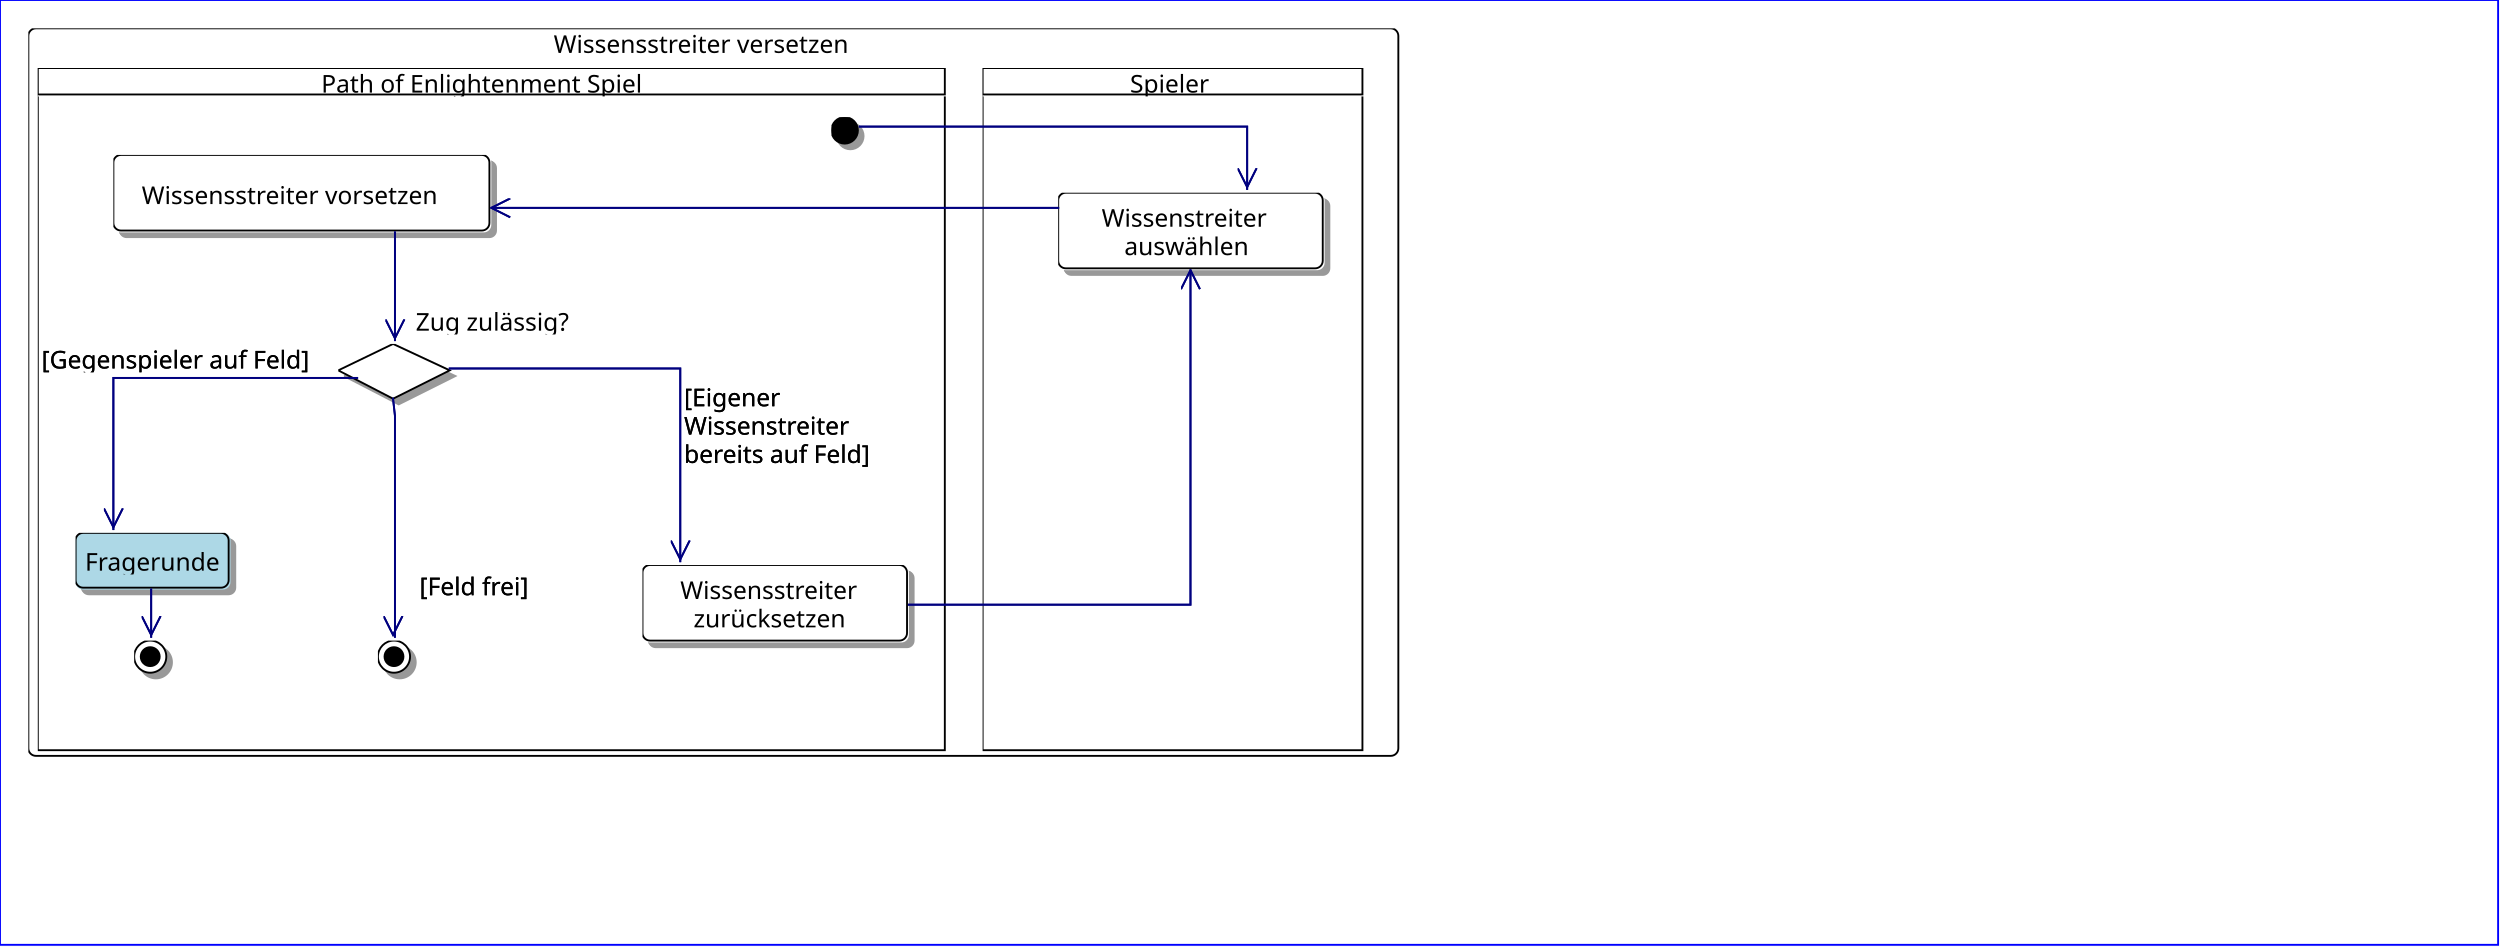
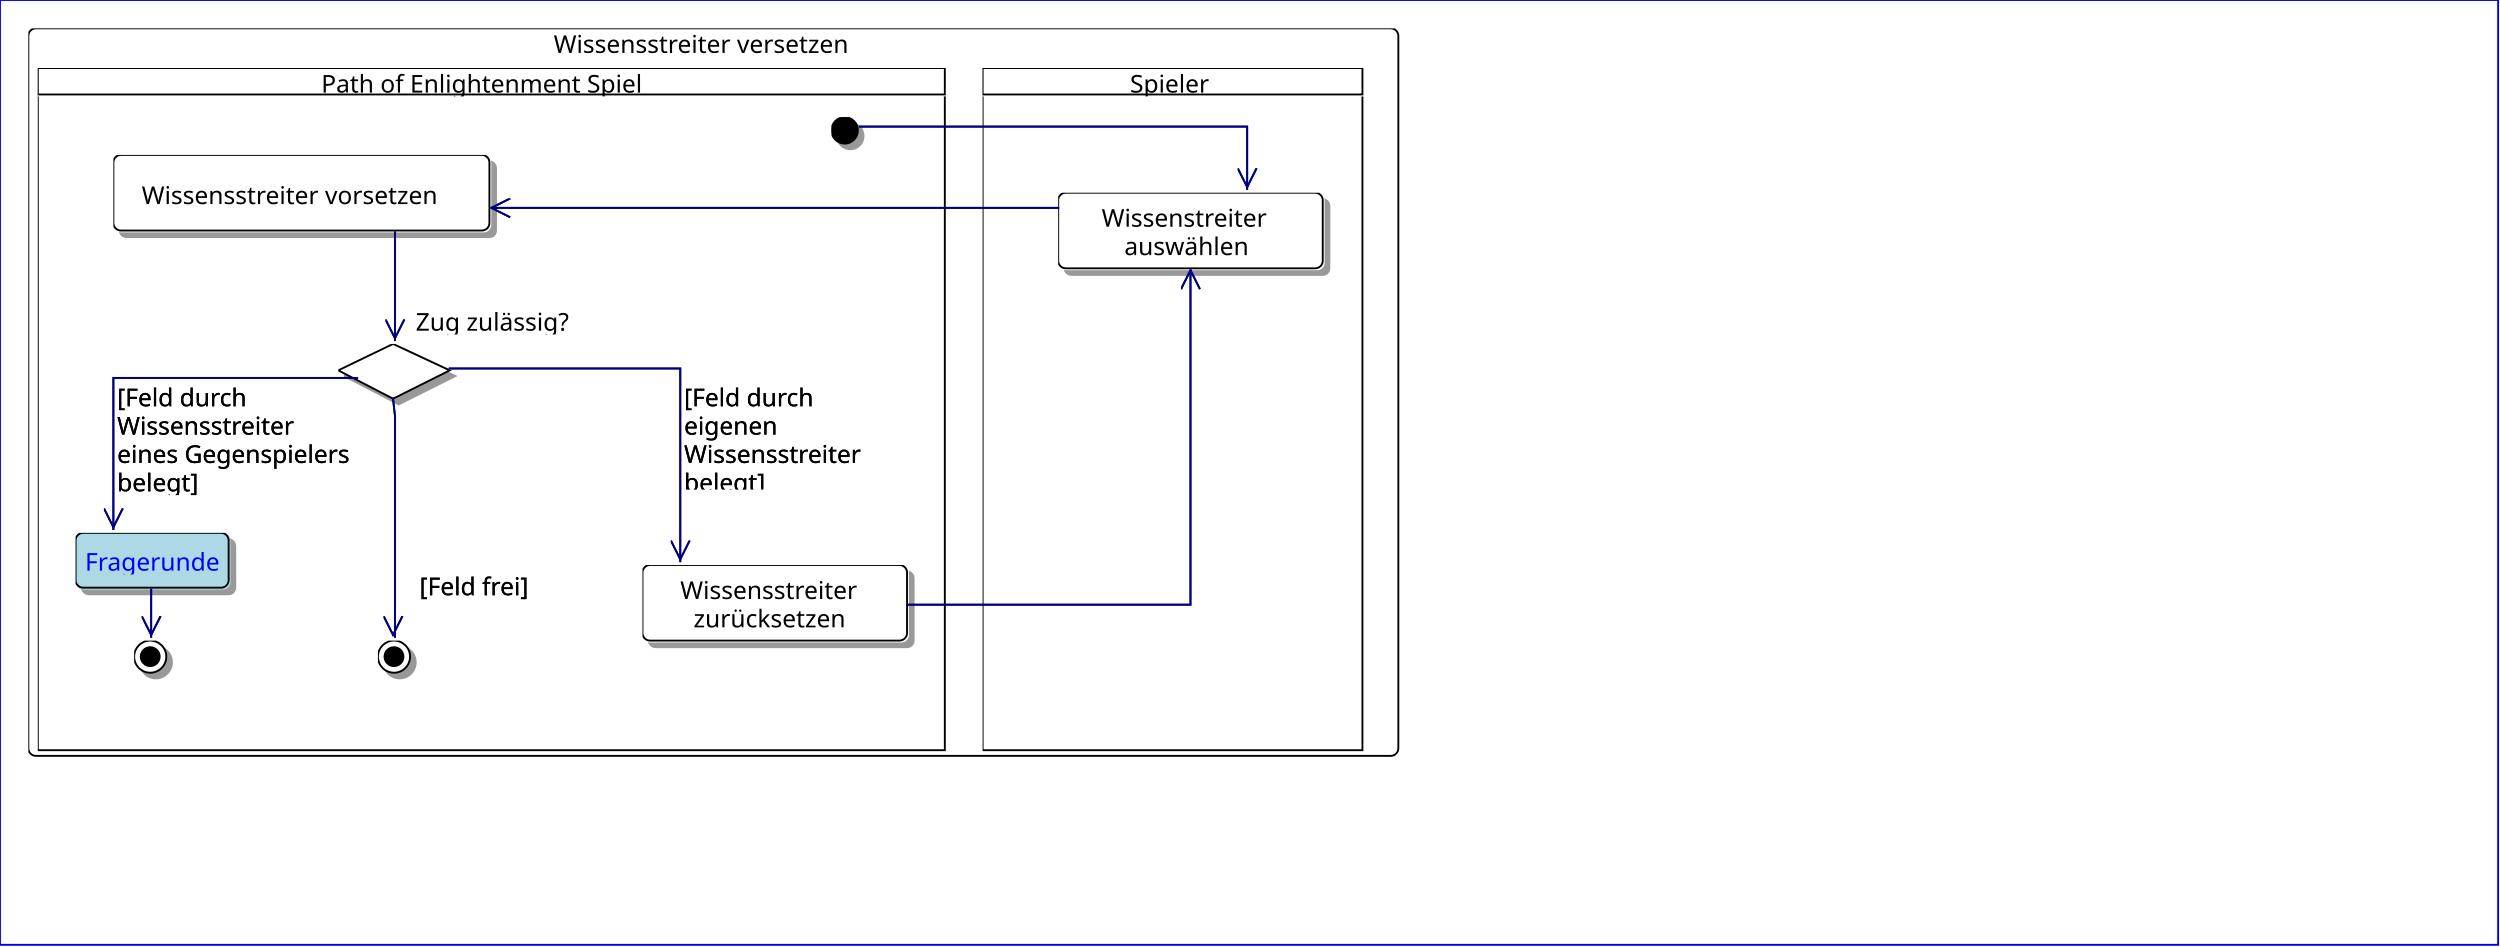
<svg xmlns="http://www.w3.org/2000/svg" style="fill-opacity:1; color-rendering:auto; color-interpolation:auto; text-rendering:auto; stroke:black; stroke-linecap:square; stroke-miterlimit:10; shape-rendering:auto; stroke-opacity:1; fill:black; stroke-dasharray:none; font-weight:normal; stroke-width:1; font-family:'Dialog'; font-style:normal; stroke-linejoin:miter; font-size:12; stroke-dashoffset:0; image-rendering:auto;" width="1323" height="501">
  <defs id="genericDefs" />
  <g>
    <defs id="defs1">
      <clipPath clipPathUnits="userSpaceOnUse" id="clipPath1">
        <path d="M0 0 L12000 0 L12000 12000 L0 12000 L0 0 Z" />
      </clipPath>
      <clipPath clipPathUnits="userSpaceOnUse" id="clipPath2">
        <path d="M15 15 L15 401 L741 401 L741 15 Z" />
      </clipPath>
      <clipPath clipPathUnits="userSpaceOnUse" id="clipPath3">
        <path d="M273 0 L273 15 L442 15 L442 0 Z" />
      </clipPath>
      <clipPath clipPathUnits="userSpaceOnUse" id="clipPath4">
        <path d="M520 36 L520 398 L722 398 L722 36 Z" />
      </clipPath>
      <clipPath clipPathUnits="userSpaceOnUse" id="clipPath5">
        <path d="M520 36 L520 51 L722 51 L722 36 Z" />
      </clipPath>
      <clipPath clipPathUnits="userSpaceOnUse" id="clipPath6">
        <path d="M73 0 L73 15 L118 15 L118 0 Z" />
      </clipPath>
      <clipPath clipPathUnits="userSpaceOnUse" id="clipPath7">
        <path d="M560 102 L560 143 L701 143 L701 102 Z" />
      </clipPath>
      <clipPath clipPathUnits="userSpaceOnUse" id="clipPath8">
        <path d="M18 0 L18 30 L112 30 L112 0 Z" />
      </clipPath>
      <clipPath clipPathUnits="userSpaceOnUse" id="clipPath9">
        <path d="M20 36 L20 398 L501 398 L501 36 Z" />
      </clipPath>
      <clipPath clipPathUnits="userSpaceOnUse" id="clipPath10">
        <path d="M20 36 L20 51 L501 51 L501 36 Z" />
      </clipPath>
      <clipPath clipPathUnits="userSpaceOnUse" id="clipPath11">
        <path d="M145 0 L145 15 L325 15 L325 0 Z" />
      </clipPath>
      <clipPath clipPathUnits="userSpaceOnUse" id="clipPath12">
        <path d="M179 182 L179 212 L239 212 L239 182 Z" />
      </clipPath>
      <clipPath clipPathUnits="userSpaceOnUse" id="clipPath13">
        <path d="M40 282 L40 312 L122 312 L122 282 Z" />
      </clipPath>
      <clipPath clipPathUnits="userSpaceOnUse" id="clipPath14">
        <path d="M71 339 L71 357 L89 357 L89 339 Z" />
      </clipPath>
      <clipPath clipPathUnits="userSpaceOnUse" id="clipPath15">
        <path d="M200 339 L200 357 L218 357 L218 339 Z" />
      </clipPath>
      <clipPath clipPathUnits="userSpaceOnUse" id="clipPath16">
        <path d="M60 82 L60 123 L260 123 L260 82 Z" />
      </clipPath>
      <clipPath clipPathUnits="userSpaceOnUse" id="clipPath17">
        <path d="M440 62 L440 77 L455 77 L455 62 Z" />
      </clipPath>
      <clipPath clipPathUnits="userSpaceOnUse" id="clipPath18">
        <path d="M340 299 L340 340 L481 340 L481 299 Z" />
      </clipPath>
      <clipPath clipPathUnits="userSpaceOnUse" id="clipPath19">
        <path d="M0 0 L0 15 L89 15 L89 0 Z" />
      </clipPath>
      <clipPath clipPathUnits="userSpaceOnUse" id="clipPath20">
        <path d="M0 0 L0 15 L72 15 L72 0 Z" />
      </clipPath>
      <clipPath clipPathUnits="userSpaceOnUse" id="clipPath21">
        <path d="M74 342 L74 354 L86 354 L86 342 Z" />
      </clipPath>
      <clipPath clipPathUnits="userSpaceOnUse" id="clipPath22">
        <path d="M203 342 L203 354 L215 354 L215 342 Z" />
      </clipPath>
      <clipPath clipPathUnits="userSpaceOnUse" id="clipPath23">
        <path d="M10 0 L10 15 L179 15 L179 0 Z" />
      </clipPath>
      <clipPath clipPathUnits="userSpaceOnUse" id="clipPath24">
        <path d="M15 0 L15 30 L116 30 L116 0 Z" />
      </clipPath>
      <clipPath clipPathUnits="userSpaceOnUse" id="clipPath25">
        <path d="M260 105 L260 116 L271 116 L271 105 Z" />
      </clipPath>
      <clipPath clipPathUnits="userSpaceOnUse" id="clipPath26">
        <path d="M655 89 L655 100 L666 100 L666 89 Z" />
      </clipPath>
      <clipPath clipPathUnits="userSpaceOnUse" id="clipPath27">
        <path d="M355 286 L355 297 L366 297 L366 286 Z" />
      </clipPath>
      <clipPath clipPathUnits="userSpaceOnUse" id="clipPath28">
-         <path d="M0 0 L0 45 L105 45 L105 0 Z" />
+         <path d="M0 0 L0 57 L101 57 L101 0 Z" />
      </clipPath>
      <clipPath clipPathUnits="userSpaceOnUse" id="clipPath29">
        <path d="M625 143 L625 154 L636 154 L636 143 Z" />
      </clipPath>
      <clipPath clipPathUnits="userSpaceOnUse" id="clipPath30">
        <path d="M203 326 L203 337 L214 337 L214 326 Z" />
      </clipPath>
      <clipPath clipPathUnits="userSpaceOnUse" id="clipPath31">
        <path d="M0 0 L0 15 L62 15 L62 0 Z" />
      </clipPath>
      <clipPath clipPathUnits="userSpaceOnUse" id="clipPath32">
        <path d="M204 169 L204 180 L215 180 L215 169 Z" />
      </clipPath>
      <clipPath clipPathUnits="userSpaceOnUse" id="clipPath33">
        <path d="M75 326 L75 337 L86 337 L86 326 Z" />
      </clipPath>
      <clipPath clipPathUnits="userSpaceOnUse" id="clipPath34">
        <path d="M55 269 L55 280 L66 280 L66 269 Z" />
      </clipPath>
      <clipPath clipPathUnits="userSpaceOnUse" id="clipPath35">
-         <path d="M0 0 L0 15 L151 15 L151 0 Z" />
+         <path d="M0 0 L0 60 L132 60 L132 0 Z" />
      </clipPath>
    </defs>
    <g style="fill:white; stroke:white;">
      <rect x="0" y="0" width="1323" style="clip-path:url(#clipPath1); stroke:none;" height="501" />
      <rect x="0" y="0" width="1322" style="clip-path:url(#clipPath1); fill:none; stroke:blue;" height="500" />
      <rect x="15" y="15" width="726" style="clip-path:url(#clipPath2); stroke:none;" rx="4" ry="4" height="386" />
      <rect x="15" y="15" width="725" style="clip-path:url(#clipPath2); fill:none; stroke:black;" rx="4" ry="4" height="385" />
      <text x="273" y="13" transform="translate(20,15)" style="font-size:13; clip-path:url(#clipPath3); fill:black; stroke:none;" xml:space="preserve">Wissensstreiter versetzen</text>
      <rect x="520" y="36" width="202" style="clip-path:url(#clipPath4); stroke:none;" height="362" />
      <rect x="520" y="36" width="201" style="clip-path:url(#clipPath4); fill:none; stroke:black;" height="361" />
      <rect x="520" y="36" width="202" style="clip-path:url(#clipPath5); stroke:none;" height="15" />
      <rect x="520" y="36" width="201" style="clip-path:url(#clipPath5); fill:none; stroke:black;" height="14" />
      <text x="73" y="13" transform="translate(525,36)" style="font-size:13; clip-path:url(#clipPath6); fill:black; stroke:none;" xml:space="preserve">Spieler</text>
      <rect x="560" y="102" transform="translate(3,3)" width="141" style="clip-path:url(#clipPath7); fill:rgb(153,153,153); stroke:none;" rx="4" ry="4" height="41" />
      <rect x="560" y="102" transform="translate(3,3)" width="140" style="clip-path:url(#clipPath7); fill:none; stroke:rgb(153,153,153);" rx="4" ry="4" height="40" />
      <rect x="560" y="102" width="141" style="clip-path:url(#clipPath7); stroke:none;" rx="4" ry="4" height="41" />
      <rect x="560" y="102" width="140" style="clip-path:url(#clipPath7); fill:none; stroke:black;" rx="4" ry="4" height="40" />
      <text x="18" y="13" transform="translate(565,107)" style="font-size:13; clip-path:url(#clipPath8); fill:black; stroke:none;" xml:space="preserve">Wissenstreiter</text>
      <text x="30" y="28" transform="translate(565,107)" style="font-size:13; clip-path:url(#clipPath8); fill:black; stroke:none;" xml:space="preserve">auswählen</text>
      <rect x="20" y="36" width="481" style="clip-path:url(#clipPath9); stroke:none;" height="362" />
      <rect x="20" y="36" width="480" style="clip-path:url(#clipPath9); fill:none; stroke:black;" height="361" />
      <rect x="20" y="36" width="481" style="clip-path:url(#clipPath10); stroke:none;" height="15" />
      <rect x="20" y="36" width="480" style="clip-path:url(#clipPath10); fill:none; stroke:black;" height="14" />
      <text x="145" y="13" transform="translate(25,36)" style="font-size:13; clip-path:url(#clipPath11); fill:black; stroke:none;" xml:space="preserve">Path of Enlightenment Spiel</text>
      <polygon points=" 179 196 208 182 238 196 208 211 179 196" transform="translate(3,3)" style="fill:rgb(153,153,153); clip-path:url(#clipPath12); stroke:none;" />
      <polygon points=" 179 196 208 182 238 196 208 211 179 196" transform="translate(3,3)" style="fill:none; clip-path:url(#clipPath12); stroke:rgb(153,153,153);" />
      <rect x="40" y="282" transform="translate(3,3)" width="82" style="clip-path:url(#clipPath13); fill:rgb(153,153,153); stroke:none;" rx="4" ry="4" height="30" />
      <rect x="40" y="282" transform="translate(3,3)" width="81" style="clip-path:url(#clipPath13); fill:none; stroke:rgb(153,153,153);" rx="4" ry="4" height="29" />
      <circle transform="translate(3,3)" style="clip-path:url(#clipPath14); fill:rgb(153,153,153); stroke:none;" r="8.5" cx="79.5" cy="347.5" />
      <circle transform="translate(3,3)" style="clip-path:url(#clipPath14); fill:none; stroke:rgb(153,153,153);" r="8.5" cx="79.5" cy="347.5" />
      <circle transform="translate(3,3)" style="clip-path:url(#clipPath15); fill:rgb(153,153,153); stroke:none;" r="8.5" cx="208.5" cy="347.5" />
      <circle transform="translate(3,3)" style="clip-path:url(#clipPath15); fill:none; stroke:rgb(153,153,153);" r="8.5" cx="208.5" cy="347.5" />
      <rect x="60" y="82" transform="translate(3,3)" width="200" style="clip-path:url(#clipPath16); fill:rgb(153,153,153); stroke:none;" rx="4" ry="4" height="41" />
      <rect x="60" y="82" transform="translate(3,3)" width="199" style="clip-path:url(#clipPath16); fill:none; stroke:rgb(153,153,153);" rx="4" ry="4" height="40" />
      <circle transform="translate(3,3)" style="clip-path:url(#clipPath17); fill:rgb(153,153,153); stroke:none;" r="7" cx="447" cy="69" />
      <circle transform="translate(3,3)" style="clip-path:url(#clipPath17); fill:none; stroke:rgb(153,153,153);" r="7" cx="447" cy="69" />
      <rect x="340" y="299" transform="translate(3,3)" width="141" style="clip-path:url(#clipPath18); fill:rgb(153,153,153); stroke:none;" rx="4" ry="4" height="41" />
      <rect x="340" y="299" transform="translate(3,3)" width="140" style="clip-path:url(#clipPath18); fill:none; stroke:rgb(153,153,153);" rx="4" ry="4" height="40" />
      <polygon style="clip-path:url(#clipPath12); stroke:none;" points=" 179 196 208 182 238 196 208 211 179 196" />
      <polygon style="fill:none; clip-path:url(#clipPath12); stroke:black;" points=" 179 196 208 182 238 196 208 211 179 196" />
      <text x="0" y="13" transform="translate(220,162)" style="font-size:13; clip-path:url(#clipPath19); fill:black; stroke:none;" xml:space="preserve">Zug zulässig?</text>
      <rect x="40" y="282" width="82" style="clip-path:url(#clipPath13); fill:rgb(173,216,230); stroke:none;" rx="4" ry="4" height="30" />
      <rect x="40" y="282" width="81" style="clip-path:url(#clipPath13); fill:none; stroke:black;" rx="4" ry="4" height="29" />
-       <text x="0" y="13" transform="translate(45,289)" style="font-size:13; clip-path:url(#clipPath20); fill:black; stroke:none;" xml:space="preserve">Fragerunde</text>
+       <text x="0" y="13" transform="translate(45,289)" style="font-size:13; clip-path:url(#clipPath20); fill:blue; stroke:none;" xml:space="preserve">Fragerunde</text>
      <circle style="clip-path:url(#clipPath14); stroke:none;" r="8.5" cx="79.5" cy="347.5" />
      <circle style="clip-path:url(#clipPath14); fill:none; stroke:black;" r="8.5" cx="79.5" cy="347.5" />
      <circle style="clip-path:url(#clipPath21); fill:black; stroke:none;" r="5.5" cx="79.5" cy="347.5" />
      <circle style="clip-path:url(#clipPath15); stroke:none;" r="8.5" cx="208.5" cy="347.5" />
      <circle style="clip-path:url(#clipPath15); fill:none; stroke:black;" r="8.5" cx="208.5" cy="347.5" />
      <circle style="clip-path:url(#clipPath22); fill:black; stroke:none;" r="5.5" cx="208.5" cy="347.5" />
      <rect x="60" y="82" width="200" style="clip-path:url(#clipPath16); stroke:none;" rx="4" ry="4" height="41" />
      <rect x="60" y="82" width="199" style="clip-path:url(#clipPath16); fill:none; stroke:black;" rx="4" ry="4" height="40" />
      <text x="10" y="13" transform="translate(65,95)" style="font-size:13; clip-path:url(#clipPath23); fill:black; stroke:none;" xml:space="preserve">Wissensstreiter vorsetzen</text>
      <circle style="clip-path:url(#clipPath17); fill:black; stroke:none;" r="7" cx="447" cy="69" />
      <circle style="clip-path:url(#clipPath17); fill:none; stroke:black;" r="7" cx="447" cy="69" />
      <rect x="340" y="299" width="141" style="clip-path:url(#clipPath18); stroke:none;" rx="4" ry="4" height="41" />
      <rect x="340" y="299" width="140" style="clip-path:url(#clipPath18); fill:none; stroke:black;" rx="4" ry="4" height="40" />
      <text x="15" y="13" transform="translate(345,304)" style="font-size:13; clip-path:url(#clipPath24); fill:black; stroke:none;" xml:space="preserve">Wissensstreiter</text>
      <text x="22" y="28" transform="translate(345,304)" style="font-size:13; clip-path:url(#clipPath24); fill:black; stroke:none;" xml:space="preserve">zurücksetzen</text>
      <path d="M560 110 L260 110" style="fill:none; clip-path:url(#clipPath1); stroke:rgb(0,0,127);" />
      <polygon style="fill:rgb(0,0,127); clip-path:url(#clipPath25); stroke:none;" points=" 260 110 270 115 260 110 270 105 260 110" />
      <polygon style="fill:none; clip-path:url(#clipPath25); stroke:rgb(0,0,127);" points=" 260 110 270 115 260 110 270 105 260 110" />
      <path d="M560 110 L260 110" style="fill:none; clip-path:url(#clipPath1); stroke:rgb(0,0,127);" />
      <polygon style="fill:rgb(0,0,127); clip-path:url(#clipPath25); stroke:none;" points=" 260 110 270 115 260 110 270 105 260 110" />
      <polygon style="fill:none; clip-path:url(#clipPath25); stroke:rgb(0,0,127);" points=" 260 110 270 115 260 110 270 105 260 110" />
      <path d="M455 67 L660 67 L660 100" style="fill:none; clip-path:url(#clipPath1); stroke:rgb(0,0,127);" />
      <polygon style="fill:rgb(0,0,127); clip-path:url(#clipPath26); stroke:none;" points=" 660 99 665 89 660 99 655 89 660 99" />
      <polygon style="fill:none; clip-path:url(#clipPath26); stroke:rgb(0,0,127);" points=" 660 99 665 89 660 99 655 89 660 99" />
      <path d="M455 67 L660 67 L660 100" style="fill:none; clip-path:url(#clipPath1); stroke:rgb(0,0,127);" />
      <polygon style="fill:rgb(0,0,127); clip-path:url(#clipPath26); stroke:none;" points=" 660 99 665 89 660 99 655 89 660 99" />
      <polygon style="fill:none; clip-path:url(#clipPath26); stroke:rgb(0,0,127);" points=" 660 99 665 89 660 99 655 89 660 99" />
      <path d="M238 195 L360 195 L360 297" style="fill:none; clip-path:url(#clipPath1); stroke:rgb(0,0,127);" />
      <polygon style="fill:rgb(0,0,127); clip-path:url(#clipPath27); stroke:none;" points=" 360 296 365 286 360 296 355 286 360 296" />
      <polygon style="fill:none; clip-path:url(#clipPath27); stroke:rgb(0,0,127);" points=" 360 296 365 286 360 296 355 286 360 296" />
-       <text x="0" y="13" transform="translate(362,202)" style="font-size:13; clip-path:url(#clipPath28); fill:black; stroke:none;" xml:space="preserve">[Eigener</text>
-       <text x="0" y="28" transform="translate(362,202)" style="font-size:13; clip-path:url(#clipPath28); fill:black; stroke:none;" xml:space="preserve">Wissenstreiter</text>
-       <text x="0" y="43" transform="translate(362,202)" style="font-size:13; clip-path:url(#clipPath28); fill:black; stroke:none;" xml:space="preserve">bereits auf Feld]</text>
+       <text x="0" y="13" transform="translate(362,202)" style="font-size:13; clip-path:url(#clipPath28); fill:black; stroke:none;" xml:space="preserve">[Feld durch</text>
+       <text x="0" y="28" transform="translate(362,202)" style="font-size:13; clip-path:url(#clipPath28); fill:black; stroke:none;" xml:space="preserve">eigenen</text>
+       <text x="0" y="43" transform="translate(362,202)" style="font-size:13; clip-path:url(#clipPath28); fill:black; stroke:none;" xml:space="preserve">Wissensstreiter</text>
+       <text x="0" y="58" transform="translate(362,202)" style="font-size:13; clip-path:url(#clipPath28); fill:black; stroke:none;" xml:space="preserve">belegt]</text>
      <path d="M238 195 L360 195 L360 297" style="fill:none; clip-path:url(#clipPath1); stroke:rgb(0,0,127);" />
      <polygon style="fill:rgb(0,0,127); clip-path:url(#clipPath27); stroke:none;" points=" 360 296 365 286 360 296 355 286 360 296" />
      <polygon style="fill:none; clip-path:url(#clipPath27); stroke:rgb(0,0,127);" points=" 360 296 365 286 360 296 355 286 360 296" />
-       <text x="0" y="13" transform="translate(362,202)" style="font-size:13; clip-path:url(#clipPath28); fill:black; stroke:none;" xml:space="preserve">[Eigener</text>
-       <text x="0" y="28" transform="translate(362,202)" style="font-size:13; clip-path:url(#clipPath28); fill:black; stroke:none;" xml:space="preserve">Wissenstreiter</text>
-       <text x="0" y="43" transform="translate(362,202)" style="font-size:13; clip-path:url(#clipPath28); fill:black; stroke:none;" xml:space="preserve">bereits auf Feld]</text>
+       <text x="0" y="13" transform="translate(362,202)" style="font-size:13; clip-path:url(#clipPath28); fill:black; stroke:none;" xml:space="preserve">[Feld durch</text>
+       <text x="0" y="28" transform="translate(362,202)" style="font-size:13; clip-path:url(#clipPath28); fill:black; stroke:none;" xml:space="preserve">eigenen</text>
+       <text x="0" y="43" transform="translate(362,202)" style="font-size:13; clip-path:url(#clipPath28); fill:black; stroke:none;" xml:space="preserve">Wissensstreiter</text>
+       <text x="0" y="58" transform="translate(362,202)" style="font-size:13; clip-path:url(#clipPath28); fill:black; stroke:none;" xml:space="preserve">belegt]</text>
      <path d="M481 320 L630 320 L630 143" style="fill:none; clip-path:url(#clipPath1); stroke:rgb(0,0,127);" />
      <polygon style="fill:rgb(0,0,127); clip-path:url(#clipPath29); stroke:none;" points=" 630 143 625 153 630 143 635 153 630 143" />
      <polygon style="fill:none; clip-path:url(#clipPath29); stroke:rgb(0,0,127);" points=" 630 143 625 153 630 143 635 153 630 143" />
      <path d="M481 320 L630 320 L630 143" style="fill:none; clip-path:url(#clipPath1); stroke:rgb(0,0,127);" />
      <polygon style="fill:rgb(0,0,127); clip-path:url(#clipPath29); stroke:none;" points=" 630 143 625 153 630 143 635 153 630 143" />
      <polygon style="fill:none; clip-path:url(#clipPath29); stroke:rgb(0,0,127);" points=" 630 143 625 153 630 143 635 153 630 143" />
      <path d="M208 211 L209 220 L209 337" style="fill:none; clip-path:url(#clipPath1); stroke:rgb(0,0,127);" />
      <polygon style="fill:rgb(0,0,127); clip-path:url(#clipPath30); stroke:none;" points=" 208 336 213 326 208 336 203 326 208 336" />
      <polygon style="fill:none; clip-path:url(#clipPath30); stroke:rgb(0,0,127);" points=" 208 336 213 326 208 336 203 326 208 336" />
      <text x="0" y="13" transform="translate(222,302)" style="font-size:13; clip-path:url(#clipPath31); fill:black; stroke:none;" xml:space="preserve">[Feld frei]</text>
      <path d="M208 211 L209 220 L209 337" style="fill:none; clip-path:url(#clipPath1); stroke:rgb(0,0,127);" />
      <polygon style="fill:rgb(0,0,127); clip-path:url(#clipPath30); stroke:none;" points=" 208 336 213 326 208 336 203 326 208 336" />
      <polygon style="fill:none; clip-path:url(#clipPath30); stroke:rgb(0,0,127);" points=" 208 336 213 326 208 336 203 326 208 336" />
      <text x="0" y="13" transform="translate(222,302)" style="font-size:13; clip-path:url(#clipPath31); fill:black; stroke:none;" xml:space="preserve">[Feld frei]</text>
      <path d="M209 123 L209 180" style="fill:none; clip-path:url(#clipPath1); stroke:rgb(0,0,127);" />
      <polygon style="fill:rgb(0,0,127); clip-path:url(#clipPath32); stroke:none;" points=" 209 179 214 169 209 179 204 169 209 179" />
      <polygon style="fill:none; clip-path:url(#clipPath32); stroke:rgb(0,0,127);" points=" 209 179 214 169 209 179 204 169 209 179" />
      <path d="M209 123 L209 180" style="fill:none; clip-path:url(#clipPath1); stroke:rgb(0,0,127);" />
      <polygon style="fill:rgb(0,0,127); clip-path:url(#clipPath32); stroke:none;" points=" 209 179 214 169 209 179 204 169 209 179" />
      <polygon style="fill:none; clip-path:url(#clipPath32); stroke:rgb(0,0,127);" points=" 209 179 214 169 209 179 204 169 209 179" />
      <path d="M80 312 L80 337" style="fill:none; clip-path:url(#clipPath1); stroke:rgb(0,0,127);" />
      <polygon style="fill:rgb(0,0,127); clip-path:url(#clipPath33); stroke:none;" points=" 80 336 85 326 80 336 75 326 80 336" />
      <polygon style="fill:none; clip-path:url(#clipPath33); stroke:rgb(0,0,127);" points=" 80 336 85 326 80 336 75 326 80 336" />
      <path d="M80 312 L80 337" style="fill:none; clip-path:url(#clipPath1); stroke:rgb(0,0,127);" />
      <polygon style="fill:rgb(0,0,127); clip-path:url(#clipPath33); stroke:none;" points=" 80 336 85 326 80 336 75 326 80 336" />
      <polygon style="fill:none; clip-path:url(#clipPath33); stroke:rgb(0,0,127);" points=" 80 336 85 326 80 336 75 326 80 336" />
      <path d="M189 200 L60 200 L60 280" style="fill:none; clip-path:url(#clipPath1); stroke:rgb(0,0,127);" />
      <polygon style="fill:rgb(0,0,127); clip-path:url(#clipPath34); stroke:none;" points=" 60 279 65 269 60 279 55 269 60 279" />
      <polygon style="fill:none; clip-path:url(#clipPath34); stroke:rgb(0,0,127);" points=" 60 279 65 269 60 279 55 269 60 279" />
-       <text x="0" y="13" transform="translate(22,182)" style="font-size:13; clip-path:url(#clipPath35); fill:black; stroke:none;" xml:space="preserve">[Gegenspieler auf Feld]</text>
+       <text x="0" y="13" transform="translate(62,202)" style="font-size:13; clip-path:url(#clipPath35); fill:black; stroke:none;" xml:space="preserve">[Feld durch</text>
+       <text x="0" y="28" transform="translate(62,202)" style="font-size:13; clip-path:url(#clipPath35); fill:black; stroke:none;" xml:space="preserve">Wissensstreiter</text>
+       <text x="0" y="43" transform="translate(62,202)" style="font-size:13; clip-path:url(#clipPath35); fill:black; stroke:none;" xml:space="preserve">eines Gegenspielers</text>
+       <text x="0" y="58" transform="translate(62,202)" style="font-size:13; clip-path:url(#clipPath35); fill:black; stroke:none;" xml:space="preserve">belegt]</text>
      <path d="M189 200 L60 200 L60 280" style="fill:none; clip-path:url(#clipPath1); stroke:rgb(0,0,127);" />
      <polygon style="fill:rgb(0,0,127); clip-path:url(#clipPath34); stroke:none;" points=" 60 279 65 269 60 279 55 269 60 279" />
      <polygon style="fill:none; clip-path:url(#clipPath34); stroke:rgb(0,0,127);" points=" 60 279 65 269 60 279 55 269 60 279" />
-       <text x="0" y="13" transform="translate(22,182)" style="font-size:13; clip-path:url(#clipPath35); fill:black; stroke:none;" xml:space="preserve">[Gegenspieler auf Feld]</text>
+       <text x="0" y="13" transform="translate(62,202)" style="font-size:13; clip-path:url(#clipPath35); fill:black; stroke:none;" xml:space="preserve">[Feld durch</text>
+       <text x="0" y="28" transform="translate(62,202)" style="font-size:13; clip-path:url(#clipPath35); fill:black; stroke:none;" xml:space="preserve">Wissensstreiter</text>
+       <text x="0" y="43" transform="translate(62,202)" style="font-size:13; clip-path:url(#clipPath35); fill:black; stroke:none;" xml:space="preserve">eines Gegenspielers</text>
+       <text x="0" y="58" transform="translate(62,202)" style="font-size:13; clip-path:url(#clipPath35); fill:black; stroke:none;" xml:space="preserve">belegt]</text>
    </g>
  </g>
</svg>
